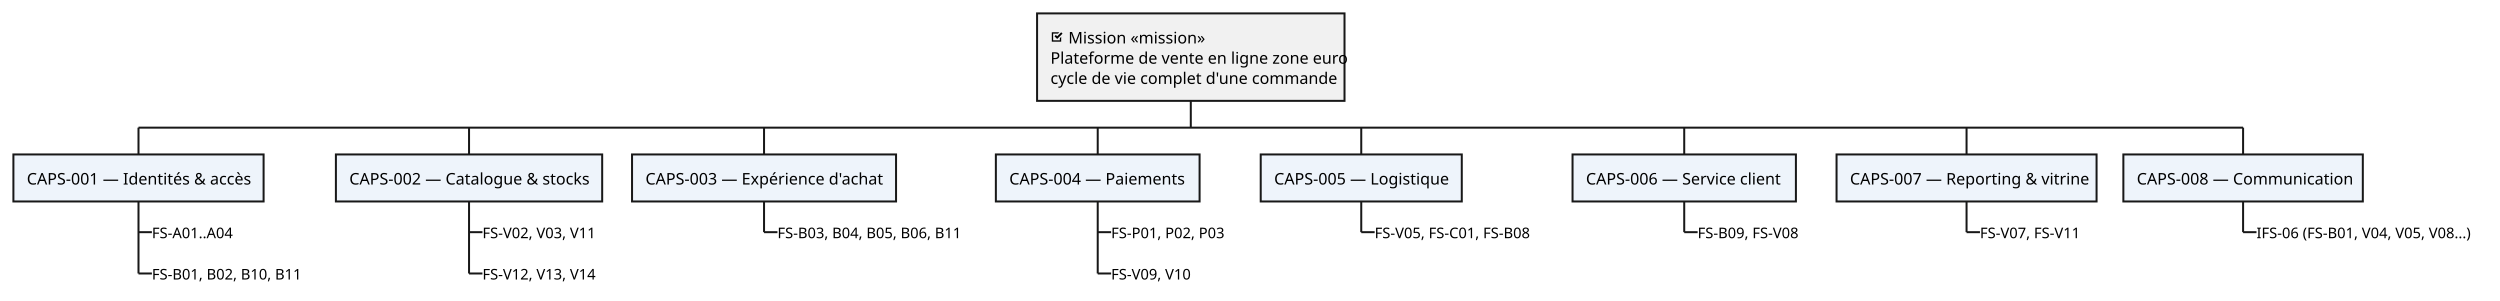
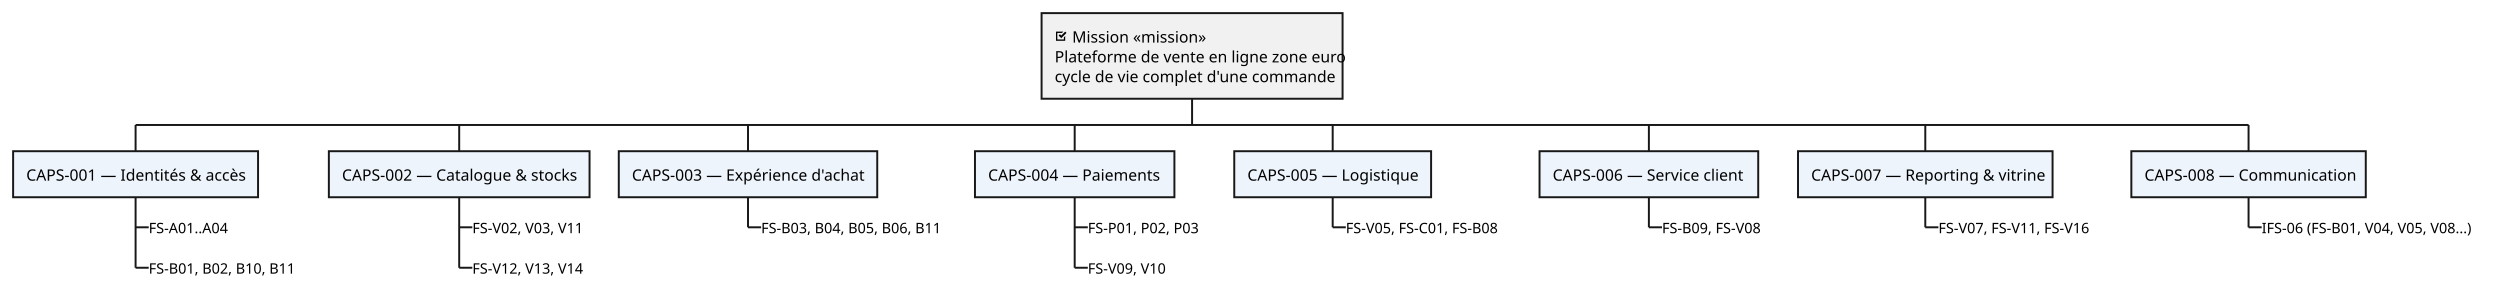
- <svg xmlns="http://www.w3.org/2000/svg" contentStyleType="text/css" data-diagram-type="WBS" height="224px" preserveAspectRatio="none" style="width:1866px;height:224px;background:#FFFFFF;" version="1.1" viewBox="0 0 1866 224" width="1866px" zoomAndPan="magnify">
+ <svg xmlns="http://www.w3.org/2000/svg" contentStyleType="text/css" data-diagram-type="WBS" height="224px" preserveAspectRatio="none" style="width:1906px;height:224px;background:#FFFFFF;" version="1.1" viewBox="0 0 1906 224" width="1906px" zoomAndPan="magnify">
  <defs />
  <g>
    <line style="stroke:#181818;stroke-width:1.5;" x1="103.373" x2="103.373" y1="95.281" y2="115.281" />
    <rect fill="#EEF4FB" height="35.094" style="stroke:#181818;stroke-width:1.5;" width="186.746" x="10" y="115.281" />
    <text fill="#000000" font-family="sans-serif" font-size="12" lengthAdjust="spacing" textLength="166.746" x="20" y="137.738">CAPS-001 — Identités &amp; accès</text>
    <line style="stroke:#181818;stroke-width:1.5;" x1="103.373" x2="113.373" y1="173.293" y2="173.293" />
    <text fill="#000000" font-family="sans-serif" font-size="11" lengthAdjust="spacing" textLength="62.976" x="113.373" y="177.794">FS-A01..A04</text>
    <line style="stroke:#181818;stroke-width:1.5;" x1="103.373" x2="113.373" y1="204.129" y2="204.129" />
    <text fill="#000000" font-family="sans-serif" font-size="11" lengthAdjust="spacing" textLength="114.345" x="113.373" y="208.63">FS-B01, B02, B10, B11</text>
    <line style="stroke:#181818;stroke-width:1.5;" x1="103.373" x2="103.373" y1="150.375" y2="204.129" />
    <line style="stroke:#181818;stroke-width:1.5;" x1="350.094" x2="350.094" y1="95.281" y2="115.281" />
    <rect fill="#EEF4FB" height="35.094" style="stroke:#181818;stroke-width:1.5;" width="198.752" x="250.718" y="115.281" />
    <text fill="#000000" font-family="sans-serif" font-size="12" lengthAdjust="spacing" textLength="178.752" x="260.718" y="137.738">CAPS-002 — Catalogue &amp; stocks</text>
    <line style="stroke:#181818;stroke-width:1.5;" x1="350.094" x2="360.094" y1="173.293" y2="173.293" />
    <text fill="#000000" font-family="sans-serif" font-size="11" lengthAdjust="spacing" textLength="88.661" x="360.094" y="177.794">FS-V02, V03, V11</text>
    <line style="stroke:#181818;stroke-width:1.5;" x1="350.094" x2="360.094" y1="204.129" y2="204.129" />
    <text fill="#000000" font-family="sans-serif" font-size="11" lengthAdjust="spacing" textLength="88.661" x="360.094" y="208.63">FS-V12, V13, V14</text>
    <line style="stroke:#181818;stroke-width:1.5;" x1="350.094" x2="350.094" y1="150.375" y2="204.129" />
    <line style="stroke:#181818;stroke-width:1.5;" x1="570.281" x2="570.281" y1="95.281" y2="115.281" />
    <rect fill="#EEF4FB" height="35.094" style="stroke:#181818;stroke-width:1.5;" width="197.053" x="471.755" y="115.281" />
    <text fill="#000000" font-family="sans-serif" font-size="12" lengthAdjust="spacing" textLength="177.053" x="481.755" y="137.738">CAPS-003 — Expérience d'achat</text>
    <line style="stroke:#181818;stroke-width:1.5;" x1="570.281" x2="580.281" y1="173.293" y2="173.293" />
    <text fill="#000000" font-family="sans-serif" font-size="11" lengthAdjust="spacing" textLength="140.03" x="580.281" y="177.794">FS-B03, B04, B05, B06, B11</text>
    <line style="stroke:#181818;stroke-width:1.5;" x1="570.281" x2="570.281" y1="150.375" y2="173.293" />
    <line style="stroke:#181818;stroke-width:1.5;" x1="819.34" x2="819.34" y1="95.281" y2="115.281" />
    <rect fill="#EEF4FB" height="35.094" style="stroke:#181818;stroke-width:1.5;" width="152.059" x="743.311" y="115.281" />
    <text fill="#000000" font-family="sans-serif" font-size="12" lengthAdjust="spacing" textLength="132.059" x="753.311" y="137.738">CAPS-004 — Paiements</text>
    <line style="stroke:#181818;stroke-width:1.5;" x1="819.34" x2="829.34" y1="173.293" y2="173.293" />
    <text fill="#000000" font-family="sans-serif" font-size="11" lengthAdjust="spacing" textLength="88.661" x="829.34" y="177.794">FS-P01, P02, P03</text>
    <line style="stroke:#181818;stroke-width:1.5;" x1="819.34" x2="829.34" y1="204.129" y2="204.129" />
    <text fill="#000000" font-family="sans-serif" font-size="11" lengthAdjust="spacing" textLength="62.976" x="829.34" y="208.63">FS-V09, V10</text>
    <line style="stroke:#181818;stroke-width:1.5;" x1="819.34" x2="819.34" y1="150.375" y2="204.129" />
    <line style="stroke:#181818;stroke-width:1.5;" x1="1016.037" x2="1016.037" y1="95.281" y2="115.281" />
    <rect fill="#EEF4FB" height="35.094" style="stroke:#181818;stroke-width:1.5;" width="150.072" x="941.001" y="115.281" />
    <text fill="#000000" font-family="sans-serif" font-size="12" lengthAdjust="spacing" textLength="130.072" x="951.001" y="137.738">CAPS-005 — Logistique</text>
    <line style="stroke:#181818;stroke-width:1.5;" x1="1016.037" x2="1026.037" y1="173.293" y2="173.293" />
    <text fill="#000000" font-family="sans-serif" font-size="11" lengthAdjust="spacing" textLength="124.706" x="1026.037" y="177.794">FS-V05, FS-C01, FS-B08</text>
    <line style="stroke:#181818;stroke-width:1.5;" x1="1016.037" x2="1016.037" y1="150.375" y2="173.293" />
    <line style="stroke:#181818;stroke-width:1.5;" x1="1257.105" x2="1257.105" y1="95.281" y2="115.281" />
    <rect fill="#EEF4FB" height="35.094" style="stroke:#181818;stroke-width:1.5;" width="166.725" x="1173.743" y="115.281" />
    <text fill="#000000" font-family="sans-serif" font-size="12" lengthAdjust="spacing" textLength="146.725" x="1183.743" y="137.738">CAPS-006 — Service client</text>
    <line style="stroke:#181818;stroke-width:1.5;" x1="1257.105" x2="1267.105" y1="173.293" y2="173.293" />
    <text fill="#000000" font-family="sans-serif" font-size="11" lengthAdjust="spacing" textLength="80.695" x="1267.105" y="177.794">FS-B09, FS-V08</text>
    <line style="stroke:#181818;stroke-width:1.5;" x1="1257.105" x2="1257.105" y1="150.375" y2="173.293" />
    <line style="stroke:#181818;stroke-width:1.5;" x1="1467.839" x2="1467.839" y1="95.281" y2="115.281" />
    <rect fill="#EEF4FB" height="35.094" style="stroke:#181818;stroke-width:1.5;" width="194.076" x="1370.801" y="115.281" />
    <text fill="#000000" font-family="sans-serif" font-size="12" lengthAdjust="spacing" textLength="174.076" x="1380.801" y="137.738">CAPS-007 — Reporting &amp; vitrine</text>
    <line style="stroke:#181818;stroke-width:1.5;" x1="1467.839" x2="1477.839" y1="173.293" y2="173.293" />
-     <text fill="#000000" font-family="sans-serif" font-size="11" lengthAdjust="spacing" textLength="80.695" x="1477.839" y="177.794">FS-V07, FS-V11</text>
+     <text fill="#000000" font-family="sans-serif" font-size="11" lengthAdjust="spacing" textLength="124.099" x="1477.839" y="177.794">FS-V07, FS-V11, FS-V16</text>
    <line style="stroke:#181818;stroke-width:1.5;" x1="1467.839" x2="1467.839" y1="150.375" y2="173.293" />
-     <line style="stroke:#181818;stroke-width:1.5;" x1="1674.242" x2="1674.242" y1="95.281" y2="115.281" />
-     <rect fill="#EEF4FB" height="35.094" style="stroke:#181818;stroke-width:1.5;" width="178.731" x="1584.877" y="115.281" />
-     <text fill="#000000" font-family="sans-serif" font-size="12" lengthAdjust="spacing" textLength="158.731" x="1594.877" y="137.738">CAPS-008 — Communication</text>
-     <line style="stroke:#181818;stroke-width:1.5;" x1="1674.242" x2="1684.242" y1="173.293" y2="173.293" />
-     <text fill="#000000" font-family="sans-serif" font-size="11" lengthAdjust="spacing" textLength="166.907" x="1684.242" y="177.794">IFS-06 (FS-B01, V04, V05, V08...)</text>
-     <line style="stroke:#181818;stroke-width:1.5;" x1="1674.242" x2="1674.242" y1="150.375" y2="173.293" />
-     <line style="stroke:#181818;stroke-width:1.5;" x1="103.373" x2="1674.242" y1="95.281" y2="95.281" />
-     <rect fill="#F1F1F1" height="65.281" style="stroke:#181818;stroke-width:1.5;" width="229.473" x="774.071" y="10" />
-     <path d="M785.071,24.094 L785.071,31.094 L792.071,31.094 L792.071,27.504 L791.071,28.504 L791.071,30.094 L786.071,30.094 L786.071,25.094 L789.661,25.094 L790.661,24.094 L785.071,24.094 M792.071,24.094 L789.071,27.094 L788.071,26.094 L787.071,27.094 L789.071,29.094 L793.071,25.094 L792.071,24.094" fill="#000000" />
-     <text fill="#000000" font-family="sans-serif" font-size="12" lengthAdjust="spacing" textLength="98.033" x="797.405" y="32.457">Mission «mission»</text>
-     <text fill="#000000" font-family="sans-serif" font-size="12" lengthAdjust="spacing" textLength="209.473" x="784.071" y="47.551">Plateforme de vente en ligne zone euro</text>
-     <text fill="#000000" font-family="sans-serif" font-size="12" lengthAdjust="spacing" textLength="203.062" x="784.071" y="62.645">cycle de vie complet d'une commande</text>
-     <line style="stroke:#181818;stroke-width:1.5;" x1="888.808" x2="888.808" y1="75.281" y2="95.281" />
+     <line style="stroke:#181818;stroke-width:1.5;" x1="1714.303" x2="1714.303" y1="95.281" y2="115.281" />
+     <rect fill="#EEF4FB" height="35.094" style="stroke:#181818;stroke-width:1.5;" width="178.731" x="1624.938" y="115.281" />
+     <text fill="#000000" font-family="sans-serif" font-size="12" lengthAdjust="spacing" textLength="158.731" x="1634.938" y="137.738">CAPS-008 — Communication</text>
+     <line style="stroke:#181818;stroke-width:1.5;" x1="1714.303" x2="1724.303" y1="173.293" y2="173.293" />
+     <text fill="#000000" font-family="sans-serif" font-size="11" lengthAdjust="spacing" textLength="166.907" x="1724.303" y="177.794">IFS-06 (FS-B01, V04, V05, V08...)</text>
+     <line style="stroke:#181818;stroke-width:1.5;" x1="1714.303" x2="1714.303" y1="150.375" y2="173.293" />
+     <line style="stroke:#181818;stroke-width:1.5;" x1="103.373" x2="1714.303" y1="95.281" y2="95.281" />
+     <rect fill="#F1F1F1" height="65.281" style="stroke:#181818;stroke-width:1.5;" width="229.473" x="794.102" y="10" />
+     <path d="M805.102,24.094 L805.102,31.094 L812.102,31.094 L812.102,27.504 L811.102,28.504 L811.102,30.094 L806.102,30.094 L806.102,25.094 L809.692,25.094 L810.692,24.094 L805.102,24.094 M812.102,24.094 L809.102,27.094 L808.102,26.094 L807.102,27.094 L809.102,29.094 L813.102,25.094 L812.102,24.094" fill="#000000" />
+     <text fill="#000000" font-family="sans-serif" font-size="12" lengthAdjust="spacing" textLength="98.033" x="817.436" y="32.457">Mission «mission»</text>
+     <text fill="#000000" font-family="sans-serif" font-size="12" lengthAdjust="spacing" textLength="209.473" x="804.102" y="47.551">Plateforme de vente en ligne zone euro</text>
+     <text fill="#000000" font-family="sans-serif" font-size="12" lengthAdjust="spacing" textLength="203.062" x="804.102" y="62.645">cycle de vie complet d'une commande</text>
+     <line style="stroke:#181818;stroke-width:1.5;" x1="908.838" x2="908.838" y1="75.281" y2="95.281" />
  </g>
</svg>
